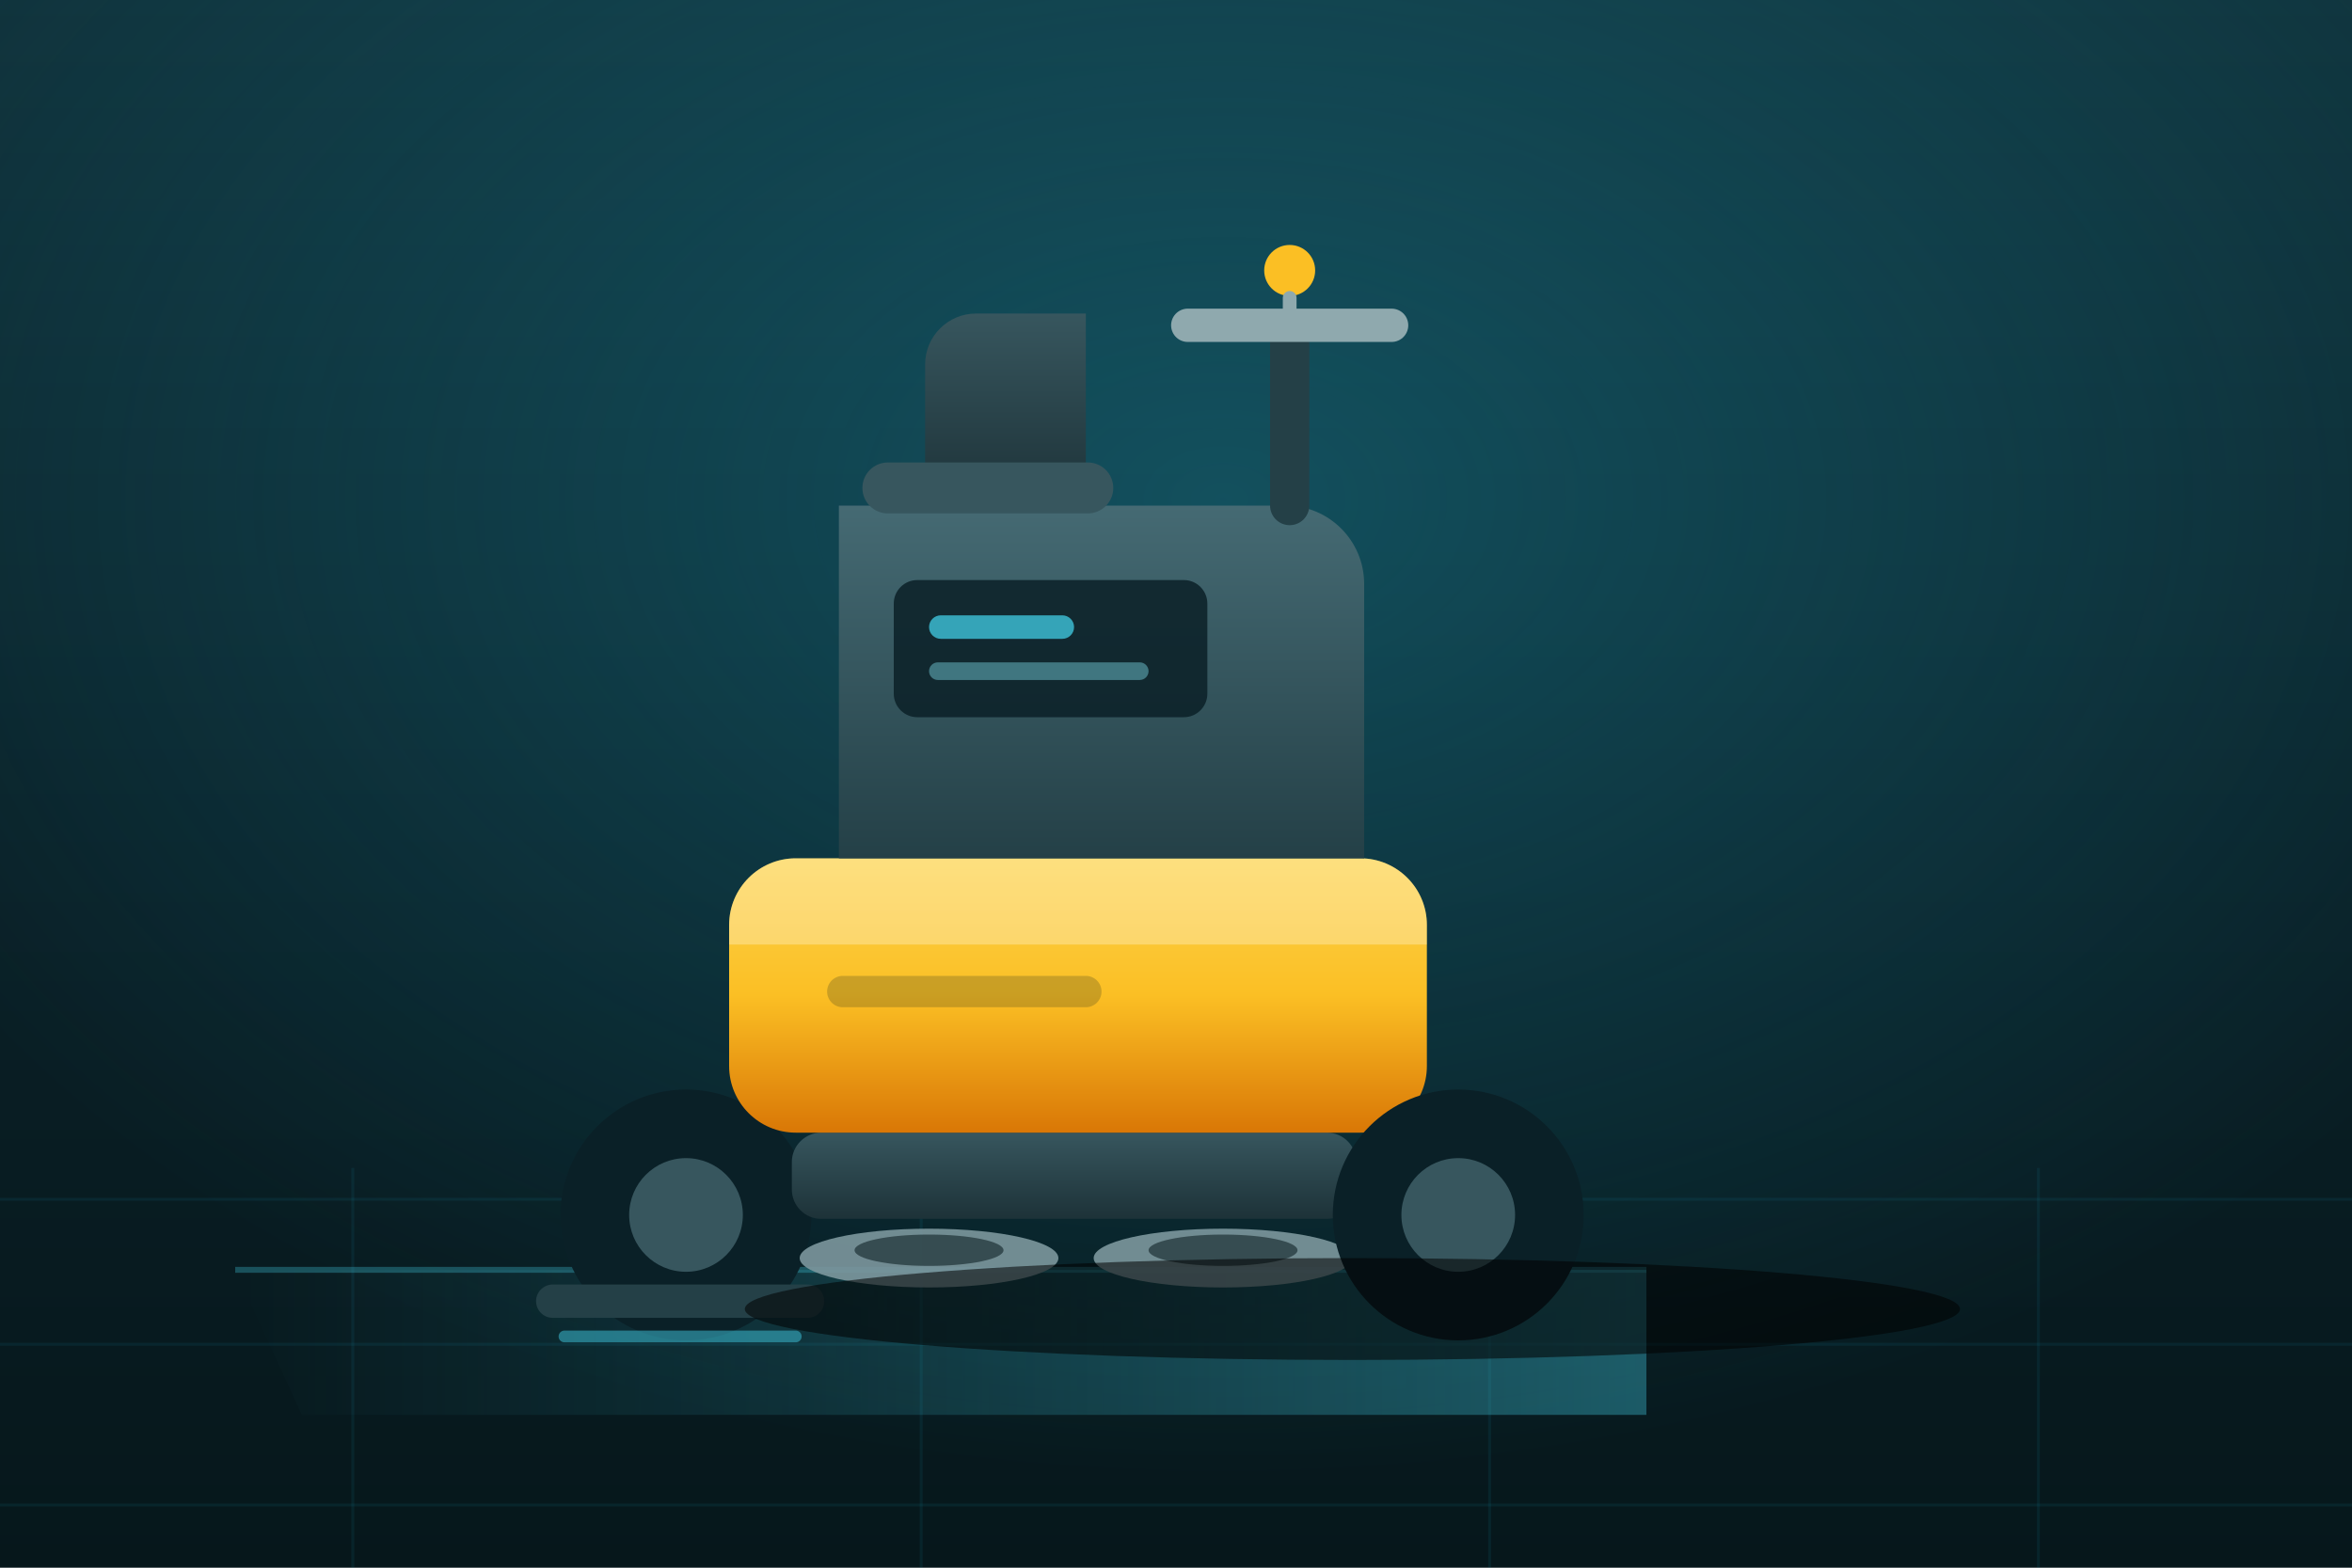
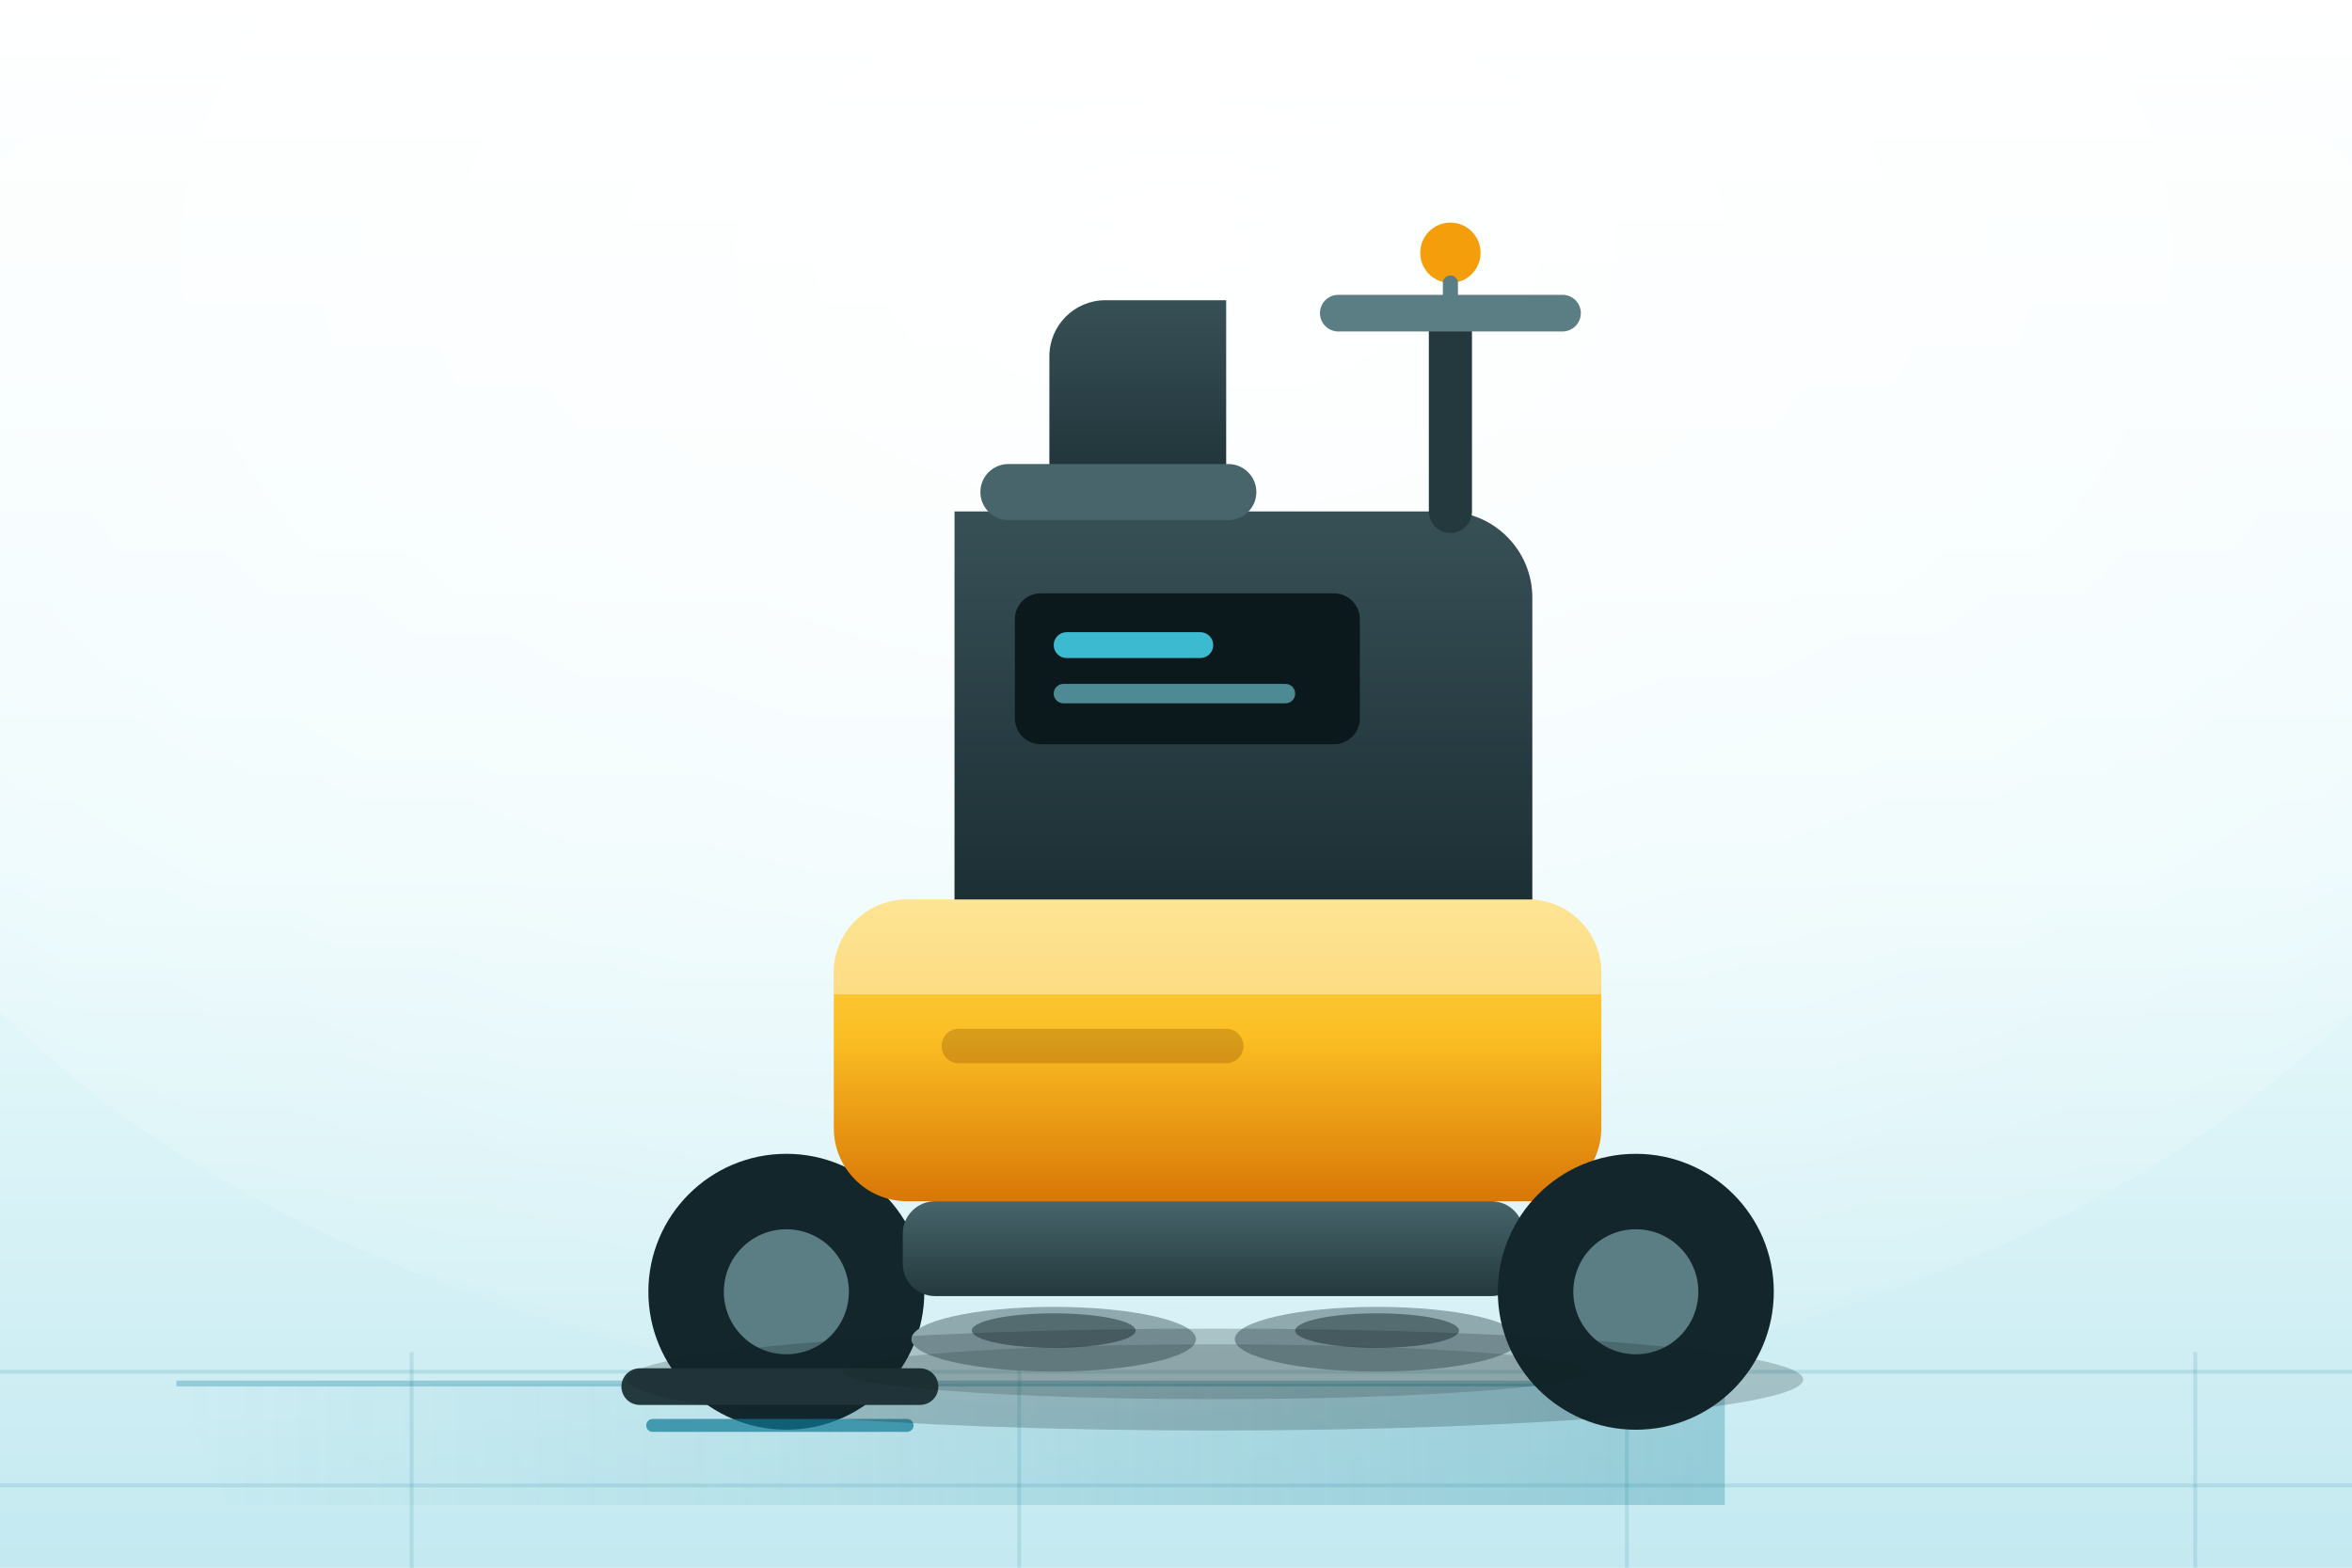
<svg xmlns="http://www.w3.org/2000/svg" viewBox="0 0 1200 800" width="1200" height="800" role="img" aria-label="Ride-on industrial scrubber dryer">
  <defs>
-     <linearGradient id="ground" x1="0" y1="0" x2="0" y2="1">
-       <stop offset="0" stop-color="#10333c" />
-       <stop offset="0.55" stop-color="#0a2027" />
-       <stop offset="1" stop-color="#06171b" />
+     <linearGradient id="cyc" x1="0" y1="0" x2="0" y2="1">
+       <stop offset="0" stop-color="#ffffff" />
+       <stop offset="0.55" stop-color="#eafafc" />
+       <stop offset="1" stop-color="#c3e9f0" />
    </linearGradient>
-     <radialGradient id="key" cx="0.52" cy="0.32" r="0.62">
-       <stop offset="0" stop-color="#1d9db6" stop-opacity="0.34" />
-       <stop offset="1" stop-color="#1d9db6" stop-opacity="0" />
+     <radialGradient id="spot" cx="0.5" cy="0.3" r="0.75">
+       <stop offset="0" stop-color="#ffffff" stop-opacity="0.95" />
+       <stop offset="1" stop-color="#ffffff" stop-opacity="0" />
    </radialGradient>
-     <linearGradient id="deck" x1="0" y1="0" x2="0" y2="1">
+     <linearGradient id="tankFill" x1="0" y1="0" x2="0" y2="1">
      <stop offset="0" stop-color="#fcd34d" />
-       <stop offset="0.5" stop-color="#fbbf24" />
+       <stop offset="0.45" stop-color="#fbbf24" />
      <stop offset="1" stop-color="#d97706" />
    </linearGradient>
-     <linearGradient id="shell" x1="0" y1="0" x2="0" y2="1">
-       <stop offset="0" stop-color="#37565e" />
-       <stop offset="1" stop-color="#1d3238" />
+     <linearGradient id="bodyFill" x1="0" y1="0" x2="0" y2="1">
+       <stop offset="0" stop-color="#375056" />
+       <stop offset="1" stop-color="#1c2f34" />
    </linearGradient>
-     <linearGradient id="tank" x1="0" y1="0" x2="0" y2="1">
-       <stop offset="0" stop-color="#456a73" />
-       <stop offset="1" stop-color="#244047" />
+     <linearGradient id="deckFill" x1="0" y1="0" x2="0" y2="1">
+       <stop offset="0" stop-color="#47656b" />
+       <stop offset="1" stop-color="#24393d" />
    </linearGradient>
-     <linearGradient id="pass" x1="1" y1="0" x2="0" y2="0">
-       <stop offset="0" stop-color="#3bbad0" stop-opacity="0.40" />
-       <stop offset="0.6" stop-color="#3bbad0" stop-opacity="0.14" />
-       <stop offset="1" stop-color="#3bbad0" stop-opacity="0" />
+     <linearGradient id="wet" x1="1" y1="0" x2="0" y2="0">
+       <stop offset="0" stop-color="#0f7a94" stop-opacity="0.28" />
+       <stop offset="0.65" stop-color="#0f7a94" stop-opacity="0.08" />
+       <stop offset="1" stop-color="#0f7a94" stop-opacity="0" />
    </linearGradient>
  </defs>
-   <rect width="1200" height="800" fill="url(#ground)" />
-   <rect width="1200" height="800" fill="url(#key)" />
-   <g stroke="#1d9db6" stroke-opacity="0.10" stroke-width="1.5">
-     <path d="M0 612h1200M0 686h1200M0 768h1200" />
-     <path d="M180 596v210M470 596v210M760 596v210M1040 596v210" />
+   <rect width="1200" height="800" fill="url(#cyc)" />
+   <ellipse cx="600" cy="300" rx="700" ry="420" fill="url(#spot)" />
+   <g stroke="#0f7a94" stroke-opacity="0.14" stroke-width="2">
+     <path d="M0 700h1200M0 758h1200" />
+     <path d="M210 690v110M520 690v110M830 690v110M1120 690v110" />
  </g>
-   <path d="M840 648H120l34 74h686Z" fill="url(#pass)" />
-   <path d="M840 648H120" stroke="#3bbad0" stroke-opacity="0.34" stroke-width="3" />
-   <g transform="translate(258 108)">
-     <circle cx="92" cy="512" r="64" fill="#0a2027" />
-     <circle cx="92" cy="512" r="29" fill="#37565e" />
-     <path d="M24 556h130" stroke="#244047" stroke-width="17" stroke-linecap="round" />
-     <path d="M30 574h118" stroke="#3bbad0" stroke-opacity="0.55" stroke-width="6" stroke-linecap="round" />
-     <rect x="146" y="470" width="288" height="44" rx="15" fill="url(#shell)" />
-     <g fill="#7c979d" opacity="0.9">
+   <path d="M880 706H90l26 62h764Z" fill="url(#wet)" />
+   <path d="M880 706H90" stroke="#0f7a94" stroke-opacity="0.30" stroke-width="3" />
+   <g transform="translate(300 96) scale(1.1)">
+     <circle cx="92" cy="512" r="64" fill="#12262b" />
+     <circle cx="92" cy="512" r="29" fill="#5b7d84" />
+     <path d="M24 556h130" stroke="#24393d" stroke-width="17" stroke-linecap="round" />
+     <path d="M30 574h118" stroke="#0f7a94" stroke-opacity="0.7" stroke-width="6" stroke-linecap="round" />
+     <rect x="146" y="470" width="288" height="44" rx="15" fill="url(#deckFill)" />
+     <g fill="#8fa9ae">
      <ellipse cx="216" cy="534" rx="66" ry="15" />
      <ellipse cx="366" cy="534" rx="66" ry="15" />
    </g>
-     <g fill="#06171b" opacity="0.55">
+     <g fill="#24393d" opacity="0.55">
      <ellipse cx="216" cy="530" rx="38" ry="8" />
      <ellipse cx="366" cy="530" rx="38" ry="8" />
    </g>
-     <path d="M148 330h288a34 34 0 0 1 34 34v72a34 34 0 0 1-34 34H148a34 34 0 0 1-34-34v-72a34 34 0 0 1 34-34Z" fill="url(#deck)" />
-     <path d="M148 330h288a34 34 0 0 1 34 34v10H114v-10a34 34 0 0 1 34-34Z" fill="#ffffff" opacity="0.28" />
-     <rect x="164" y="390" width="140" height="16" rx="8" fill="#06171b" opacity="0.20" />
-     <path d="M170 150h228a40 40 0 0 1 40 40v140H170Z" fill="url(#tank)" />
-     <rect x="198" y="188" width="160" height="70" rx="12" fill="#0a2027" opacity="0.85" />
-     <rect x="216" y="206" width="74" height="12" rx="6" fill="#3bbad0" opacity="0.85" />
-     <rect x="216" y="230" width="112" height="9" rx="4.5" fill="#79d5e3" opacity="0.45" />
-     <path d="M214 150V78a26 26 0 0 1 26-26h56v98Z" fill="url(#shell)" />
-     <rect x="182" y="128" width="128" height="26" rx="13" fill="#37565e" />
-     <path d="M400 150V64" stroke="#244047" stroke-width="20" stroke-linecap="round" />
-     <path d="M348 58h104" stroke="#8fa9ae" stroke-width="17" stroke-linecap="round" />
-     <circle cx="400" cy="30" r="13" fill="#fbbf24" />
-     <path d="M400 44v10" stroke="#8fa9ae" stroke-width="7" stroke-linecap="round" />
-     <circle cx="486" cy="512" r="64" fill="#0a2027" />
-     <circle cx="486" cy="512" r="29" fill="#37565e" />
+     <path d="M148 330h288a34 34 0 0 1 34 34v72a34 34 0 0 1-34 34H148a34 34 0 0 1-34-34v-72a34 34 0 0 1 34-34Z" fill="url(#tankFill)" />
+     <path d="M148 330h288a34 34 0 0 1 34 34v10H114v-10a34 34 0 0 1 34-34Z" fill="#ffffff" opacity="0.4" />
+     <rect x="164" y="390" width="140" height="16" rx="8" fill="#7c3d00" opacity="0.28" />
+     <path d="M170 150h228a40 40 0 0 1 40 40v140H170Z" fill="url(#bodyFill)" />
+     <rect x="198" y="188" width="160" height="70" rx="12" fill="#0b181c" />
+     <rect x="216" y="206" width="74" height="12" rx="6" fill="#3bbad0" />
+     <rect x="216" y="230" width="112" height="9" rx="4.5" fill="#79d5e3" opacity="0.6" />
+     <path d="M214 150V78a26 26 0 0 1 26-26h56v98Z" fill="url(#bodyFill)" />
+     <rect x="182" y="128" width="128" height="26" rx="13" fill="#47656b" />
+     <path d="M400 150V64" stroke="#24393d" stroke-width="20" stroke-linecap="round" />
+     <path d="M348 58h104" stroke="#5b7d84" stroke-width="17" stroke-linecap="round" />
+     <circle cx="400" cy="30" r="14" fill="#f59e0b" />
+     <path d="M400 44v10" stroke="#5b7d84" stroke-width="7" stroke-linecap="round" />
+     <circle cx="486" cy="512" r="64" fill="#12262b" />
+     <circle cx="486" cy="512" r="29" fill="#5b7d84" />
  </g>
-   <ellipse cx="690" cy="668" rx="310" ry="26" fill="#000000" opacity="0.55" />
+   <ellipse cx="620" cy="704" rx="300" ry="26" fill="#0e1f23" opacity="0.22" />
+   <ellipse cx="620" cy="700" rx="190" ry="14" fill="#0e1f23" opacity="0.18" />
</svg>
